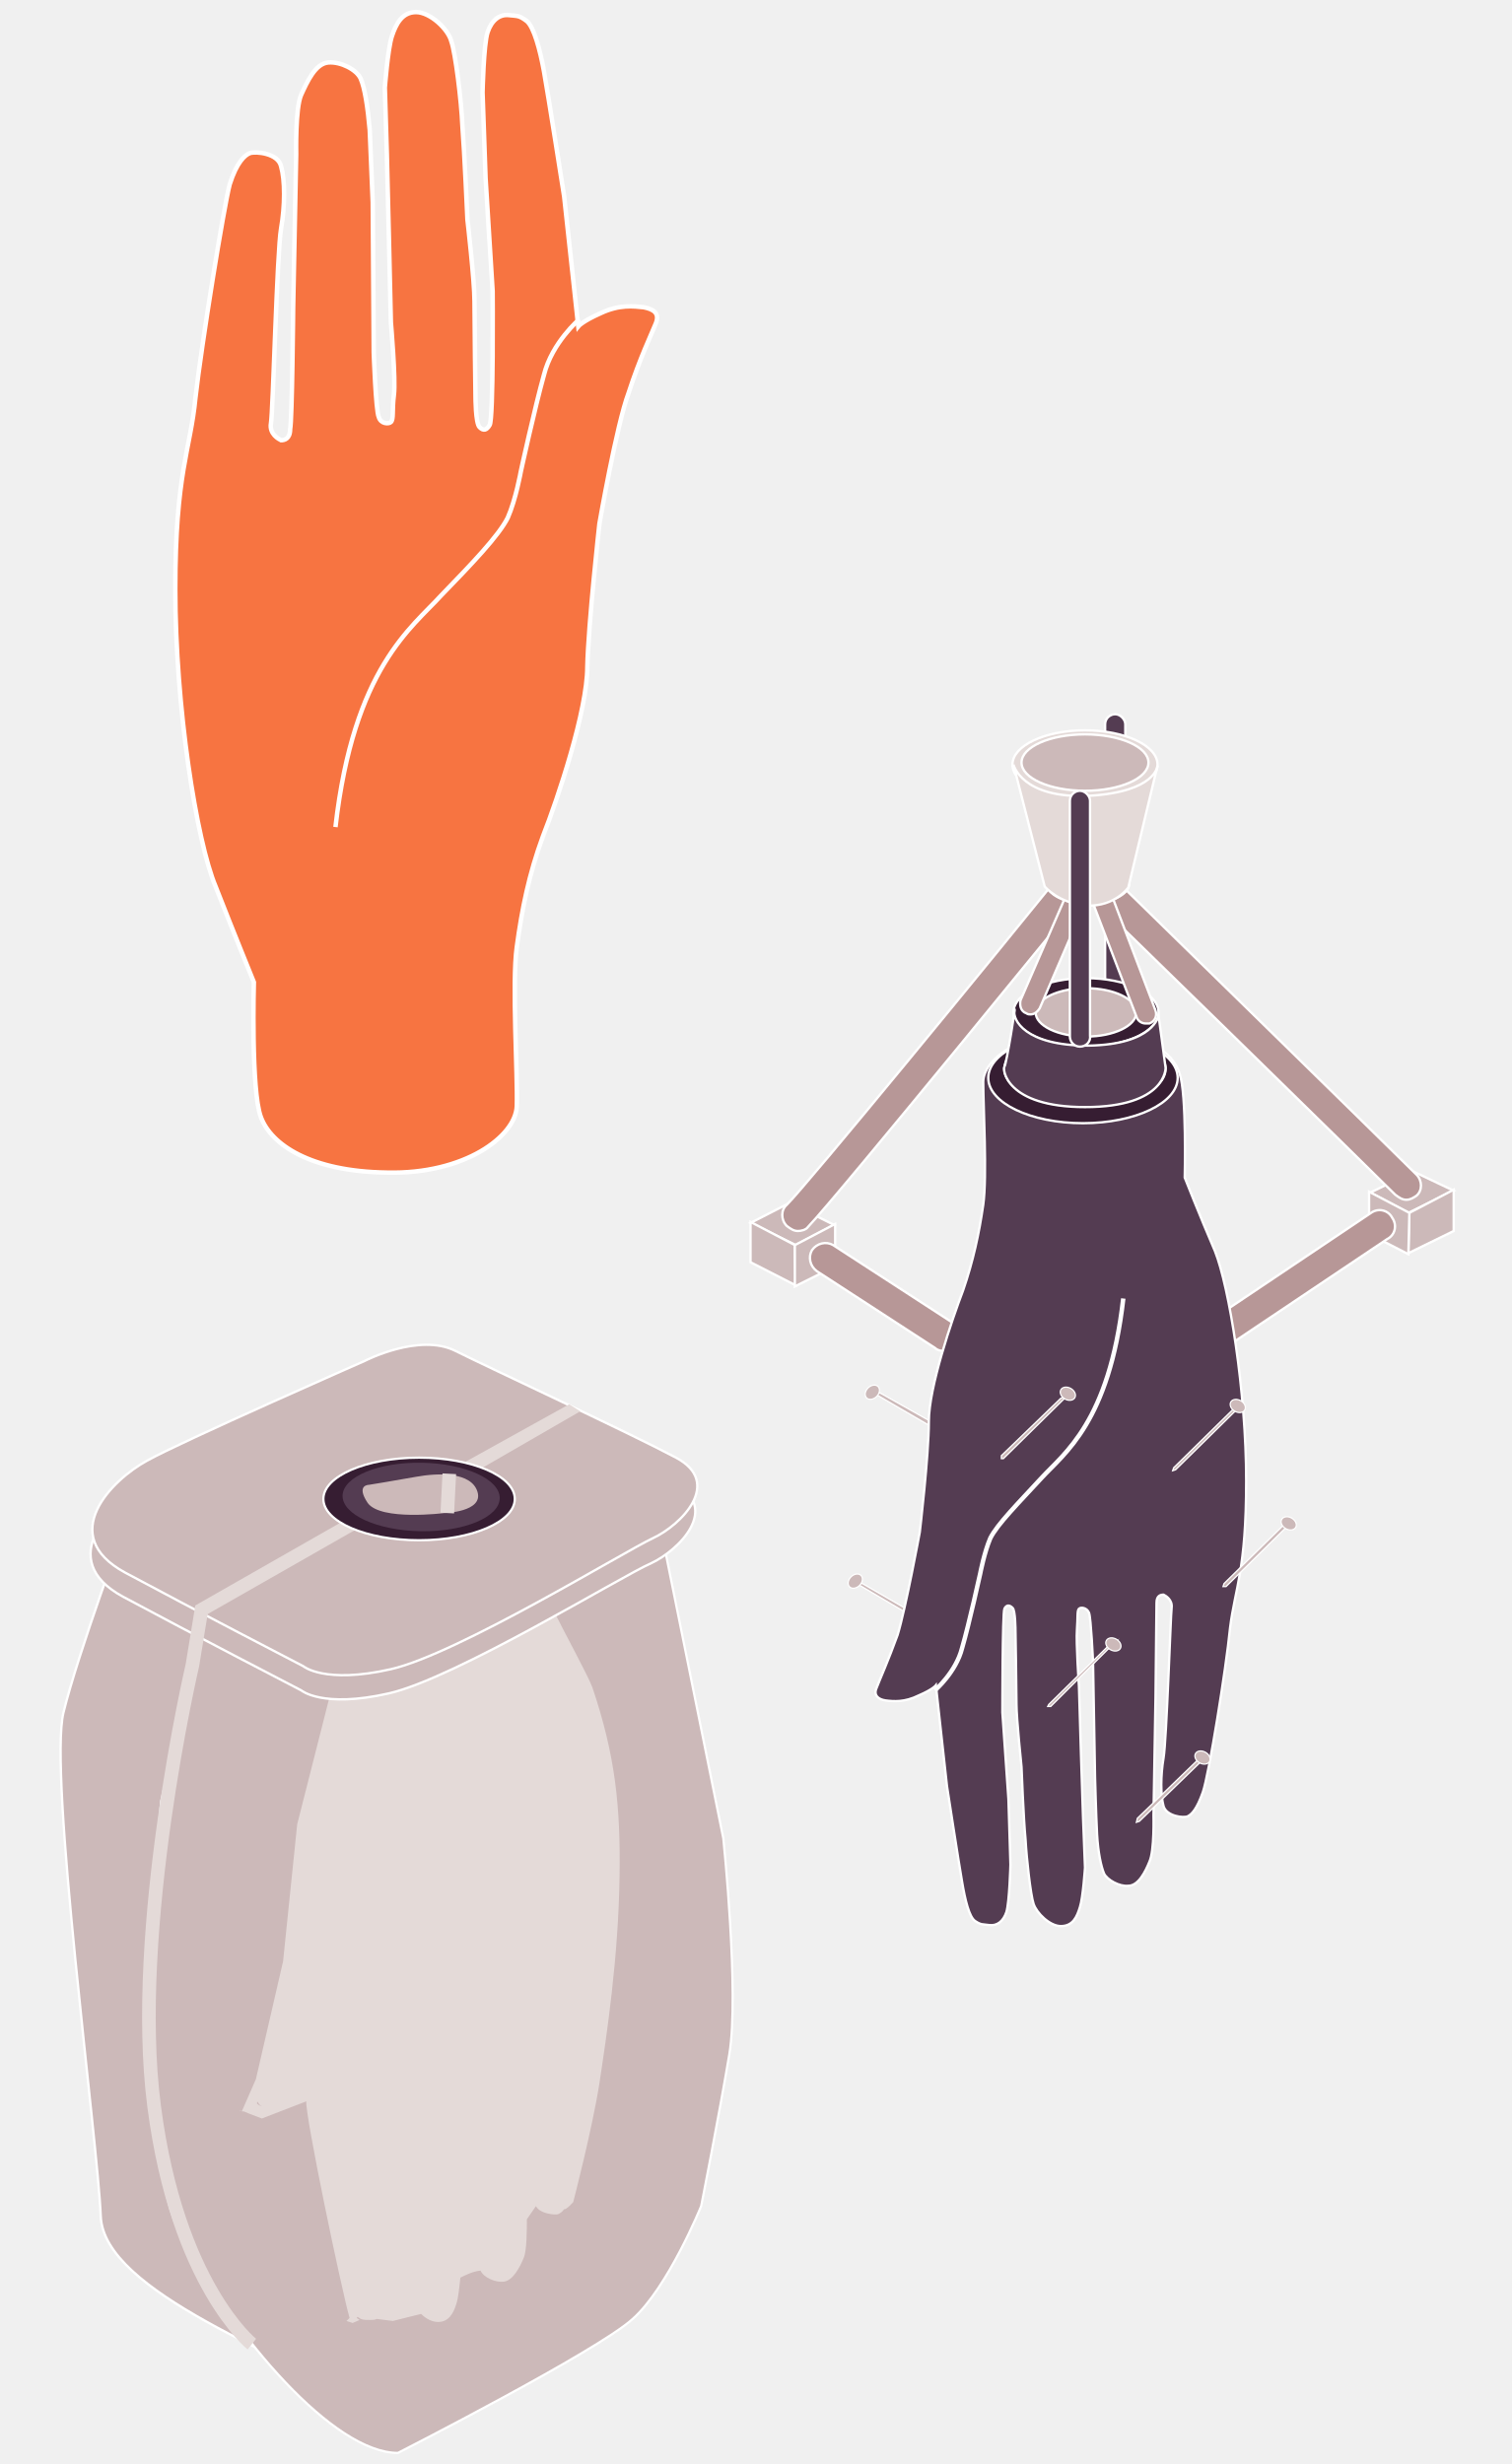
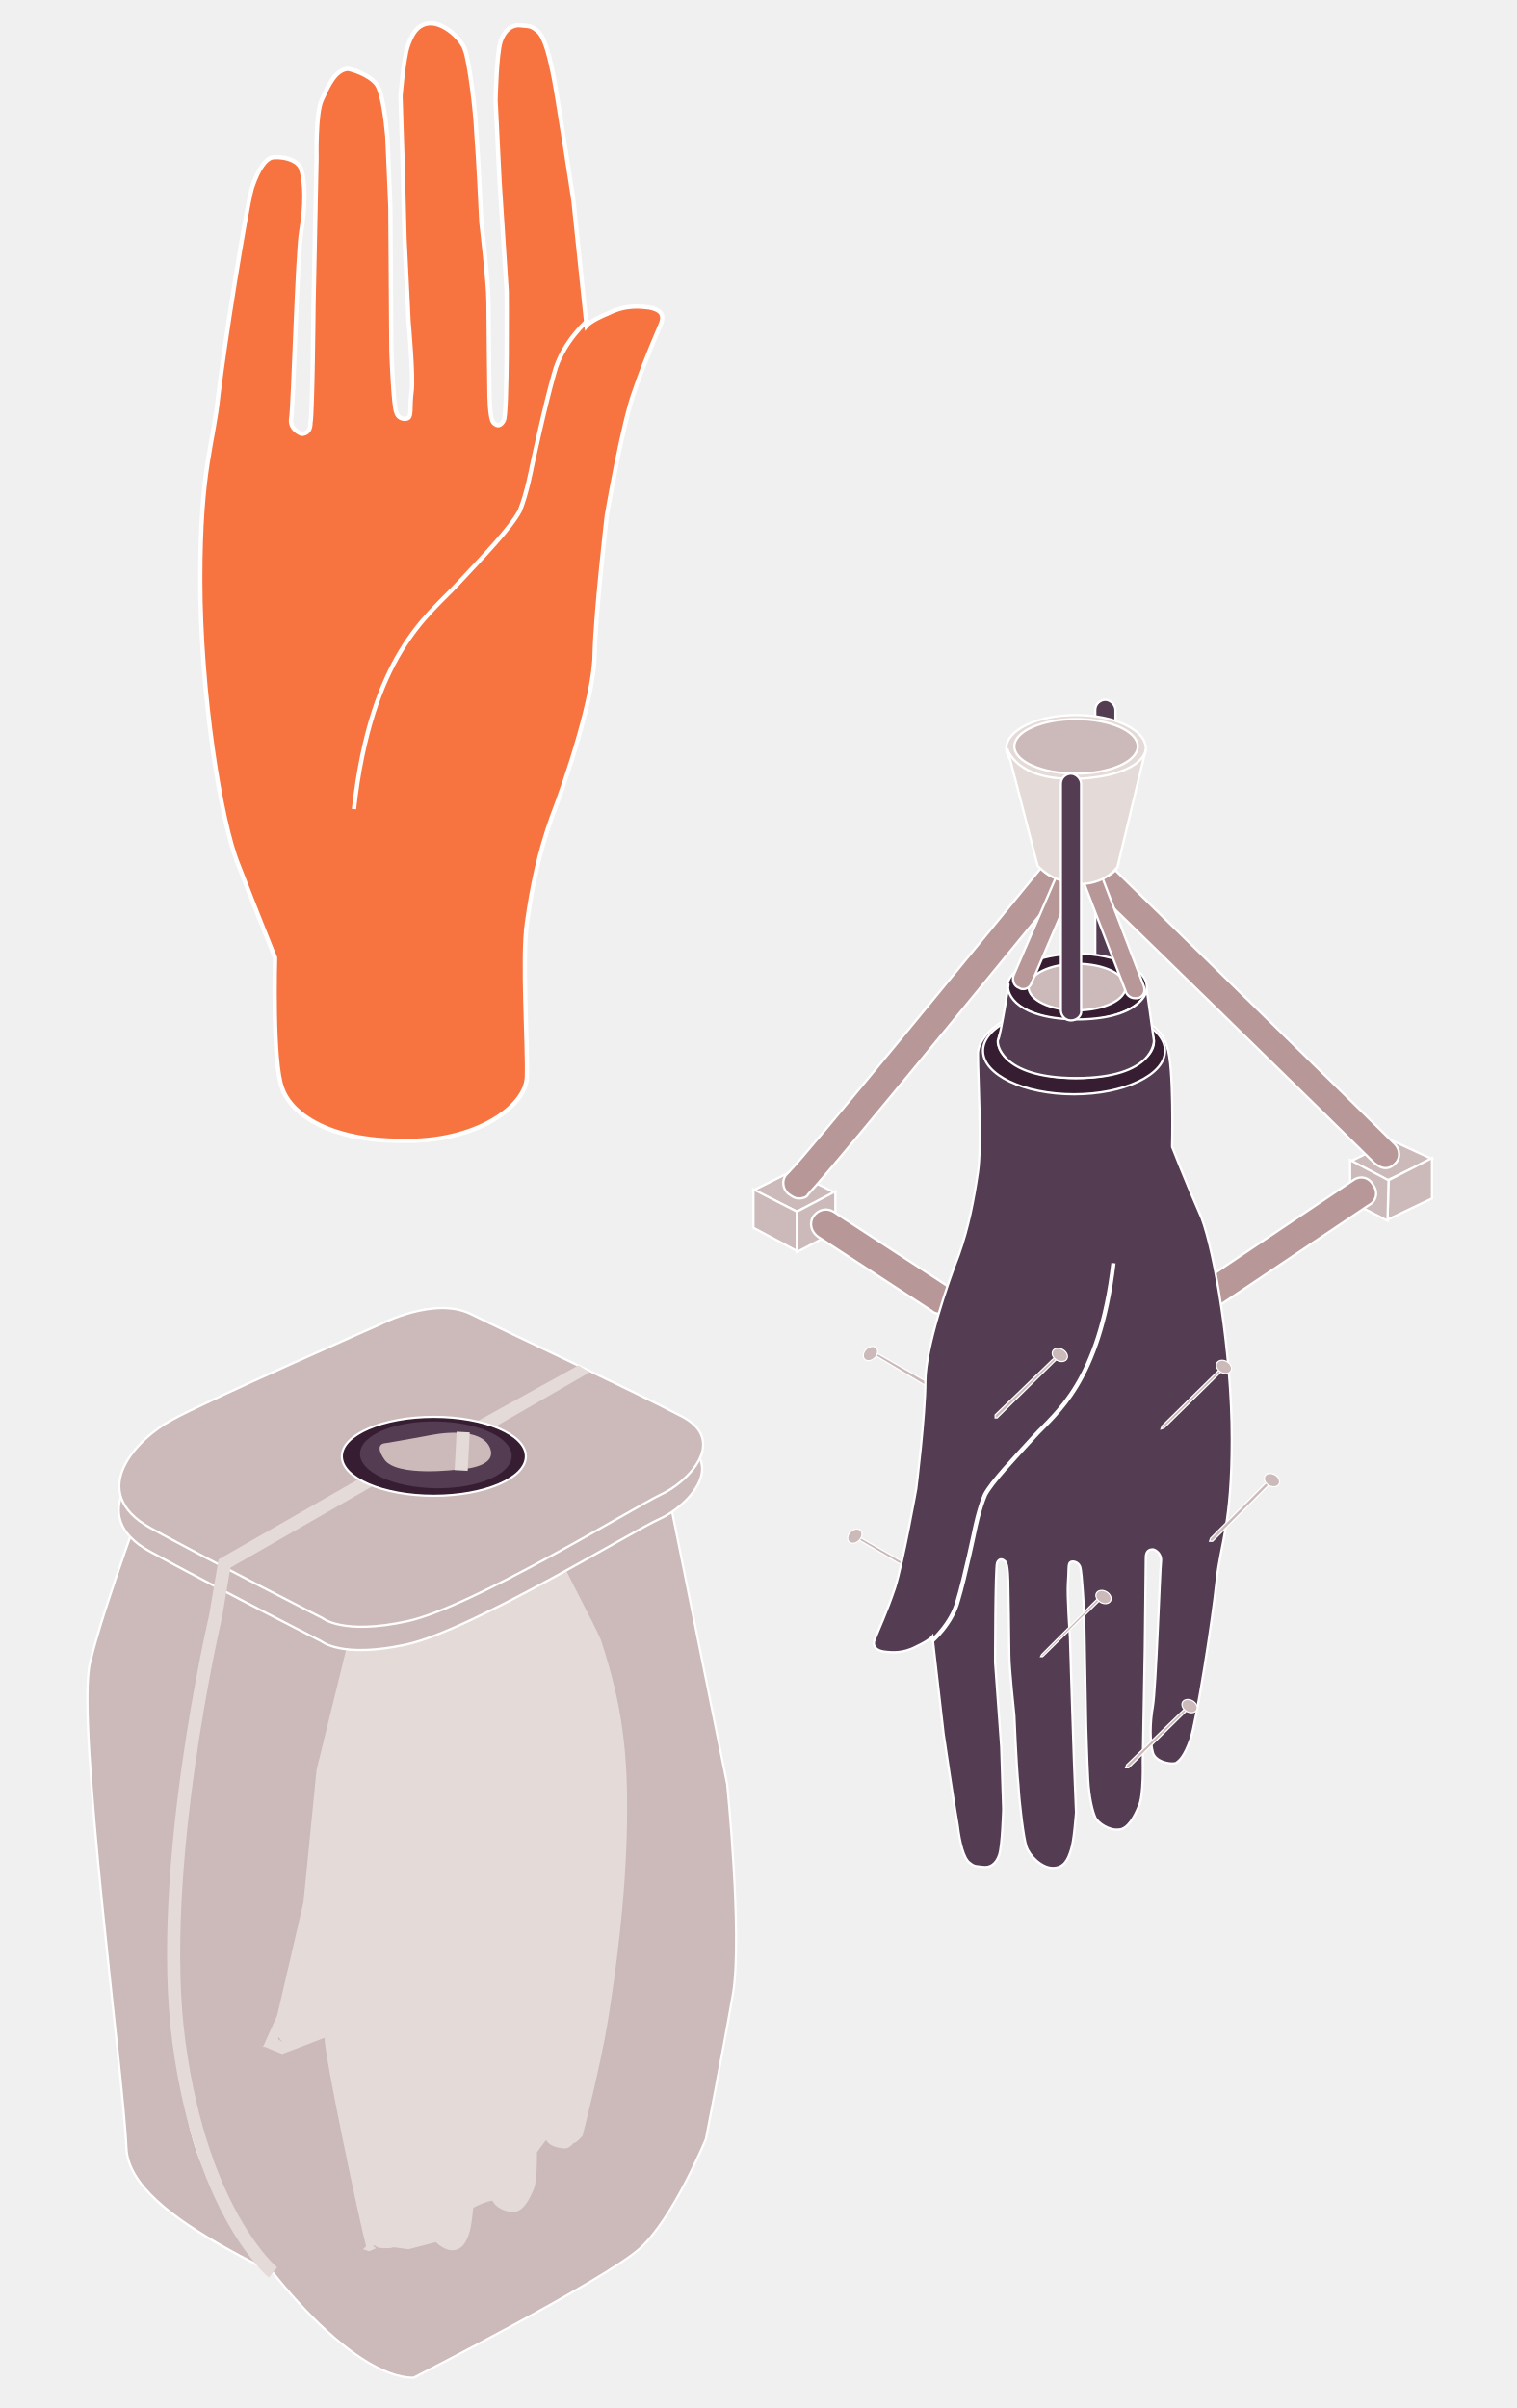
- <svg xmlns="http://www.w3.org/2000/svg" xmlns:xlink="http://www.w3.org/1999/xlink" version="1.1" id="Layer_1" x="0px" y="0px" viewBox="0 0 150 244.6" style="enable-background:new 0 0 150 244.6;" xml:space="preserve">
+ <svg xmlns="http://www.w3.org/2000/svg" xmlns:xlink="http://www.w3.org/1999/xlink" version="1.1" id="Layer_1" x="0px" y="0px" viewBox="0 0 150 238.1" style="enable-background:new 0 0 150 238.1;" xml:space="preserve">
  <style type="text/css">
- 	.st0{fill:#F77441;stroke:#FFFFFF;stroke-width:0.443;stroke-miterlimit:10;}
- 	.st1{fill:none;stroke:#FFFFFF;stroke-width:0.443;stroke-miterlimit:10;}
- 	.st2{fill:#543C52;stroke:#FFFFFF;stroke-width:0.233;stroke-miterlimit:10;}
- 	.st3{fill:#CCB9B9;stroke:#FFFFFF;stroke-width:0.128;stroke-miterlimit:10;}
- 	.st4{fill:#CCB9B9;stroke:#FFFFFF;stroke-width:0.12;stroke-miterlimit:9.998;}
- 	.st5{fill:#CCB9B9;stroke:#FFFFFF;stroke-width:0.233;stroke-miterlimit:10;}
- 	.st6{fill:#B79797;stroke:#FFFFFF;stroke-width:0.233;stroke-miterlimit:10;}
- 	.st7{fill:none;stroke:#FFFFFF;stroke-width:0.442;stroke-miterlimit:10;}
- 	.st8{fill:#CCB9B9;stroke:#FFFFFF;stroke-width:0.12;stroke-miterlimit:9.999;}
- 	.st9{fill:#361D32;stroke:#FFFFFF;stroke-width:0.233;stroke-miterlimit:10;}
- 	.st10{fill:none;stroke:#FFFFFF;stroke-width:0.233;stroke-miterlimit:10;}
- 	.st11{fill:none;stroke:#B79797;stroke-width:0.233;stroke-linecap:round;stroke-miterlimit:10;}
- 	.st12{fill:#E4DAD8;stroke:#FFFFFF;stroke-width:0.233;stroke-miterlimit:10;}
- 	.st13{fill:#CCB9B9;stroke:#FFFFFF;stroke-width:0.221;stroke-miterlimit:10;}
+ 	.st0{fill:#F77441;stroke:#FFFFFF;stroke-width:0.425;stroke-miterlimit:10;}
+ 	.st1{fill:none;stroke:#FFFFFF;stroke-width:0.425;stroke-miterlimit:10;}
+ 	.st2{fill:#543C52;stroke:#FFFFFF;stroke-width:0.224;stroke-miterlimit:10;}
+ 	.st3{fill:#CCB9B9;stroke:#FFFFFF;stroke-width:0.123;stroke-miterlimit:10;}
+ 	.st4{fill:#CCB9B9;stroke:#FFFFFF;stroke-width:0.115;stroke-miterlimit:9.998;}
+ 	.st5{fill:#CCB9B9;stroke:#FFFFFF;stroke-width:0.224;stroke-miterlimit:10;}
+ 	.st6{fill:#B79797;stroke:#FFFFFF;stroke-width:0.224;stroke-miterlimit:10;}
+ 	.st7{fill:none;stroke:#FFFFFF;stroke-width:0.424;stroke-miterlimit:10;}
+ 	.st8{fill:#CCB9B9;stroke:#FFFFFF;stroke-width:0.115;stroke-miterlimit:9.999;}
+ 	.st9{fill:#361D32;stroke:#FFFFFF;stroke-width:0.224;stroke-miterlimit:10;}
+ 	.st10{fill:none;stroke:#FFFFFF;stroke-width:0.224;stroke-miterlimit:10;}
+ 	.st11{fill:none;stroke:#B79797;stroke-width:0.224;stroke-linecap:round;stroke-miterlimit:10;}
+ 	.st12{fill:#E4DAD8;stroke:#FFFFFF;stroke-width:0.224;stroke-miterlimit:10;}
+ 	.st13{fill:#CCB9B9;stroke:#FFFFFF;stroke-width:0.212;stroke-miterlimit:10;}
	.st14{fill:#E4DAD8;}
- 	.st15{fill:#543C52;stroke:#543C52;stroke-width:0.385;stroke-miterlimit:10;}
- 	.st16{fill:none;stroke:#E4DAD8;stroke-width:1.352;stroke-miterlimit:10;}
- 	.st17{fill:#361D32;stroke:#FFFFFF;stroke-width:0.221;stroke-miterlimit:10;}
+ 	.st15{fill:#543C52;stroke:#543C52;stroke-width:0.37;stroke-miterlimit:10;}
+ 	.st16{fill:none;stroke:#E4DAD8;stroke-width:1.299;stroke-miterlimit:10;}
+ 	.st17{fill:#361D32;stroke:#FFFFFF;stroke-width:0.212;stroke-miterlimit:10;}
	.st18{fill:#543C52;}
	.st19{clip-path:url(#SVGID_2_);}
	.st20{fill:#CCB9B9;}
</style>
  <g>
-     <path class="st0" d="M25.9,110.9c-1-2.6-0.7-13.4-0.7-13.4s-2-4.9-3.8-9.5c-1.9-4.5-4-17.9-4-29.5s1.5-13.8,2-19   c0.6-5.3,2.8-18.9,3.4-21.2c0.7-2.2,1.5-2.9,2-3.1c0.6-0.2,2.8,0,3.1,1.3c0.4,1.4,0.4,3.9,0,6.2s-0.8,18.2-1,19.3   c-0.2,1.1,0.8,1.6,1,1.7c0.3,0,0.9-0.1,0.9-1.1c0.2-0.9,0.3-12.1,0.3-12.1l0.3-15.2c0,0-0.1-4.6,0.5-5.9s1.4-3.1,2.7-3.2   c1.2-0.1,2.8,0.7,3.2,1.6s0.7,2.8,0.9,5.1c0.1,2.4,0.3,7.2,0.3,7.2L37.1,35c0,0,0.2,5.8,0.5,6.4c0.2,0.7,1,0.7,1.2,0.5   c0.3-0.3,0.1-1.1,0.3-2.7c0.2-1.5-0.3-7.2-0.3-7.2l-0.2-8.6l-0.2-8.1l-0.2-6.6c0,0,0.3-3.9,0.7-5.1s1-2.4,2.4-2.4s3.2,1.7,3.5,2.9   c0.4,1.1,1,5.9,1.1,8.4c0.2,2.5,0.5,9.3,0.5,9.3s0.7,6.1,0.7,8.1s0.1,9.5,0.1,9.5s0,2.6,0.4,3s0.7,0.3,1-0.2   c0.4-0.5,0.3-13.3,0.3-13.3l-0.7-11.2l-0.3-8.5c0,0,0.1-4.8,0.5-6s1.2-1.8,2.1-1.7c0.9,0.1,1,0,1.8,0.6c0.7,0.6,1.3,2.8,1.7,5   s2,12.4,2,12.4l1.4,12.9c0,0,0.4-0.5,2.2-1.3c1.9-0.9,3.3-0.7,4.3-0.6c1,0.2,1.6,0.6,1.2,1.6s-1.6,3.5-2.7,6.9   c-1.2,3.2-2.9,13-2.9,13s-1.1,9.9-1.2,14.2c0,4.3-2.9,13-4.4,16.8c-1.4,3.8-2.1,7.3-2.6,11c-0.5,3.6,0.1,12.7,0,15.8   c-0.1,3-5.2,6.8-12.9,6.6C30.8,116.3,26.9,113.6,25.9,110.9z" />
-     <path class="st1" d="M57.5,31.7c0,0-2.7,2.3-3.5,5.5c-0.9,3.2-2.3,9.6-2.3,9.6s-0.5,2.8-1.3,4.6c-0.9,1.8-3.6,4.6-6.6,7.7   c-2.9,3.2-8.7,7.2-10.5,23" />
+     <path class="st0" d="M27.9,107.6c-1-2.5-0.7-12.9-0.7-12.9s-1.9-4.7-3.6-9.1c-1.8-4.3-3.8-17.2-3.8-28.3S21.1,44,21.6,39   c0.6-5.1,2.7-18.2,3.3-20.4c0.7-2.1,1.4-2.8,1.9-3c0.6-0.2,2.7,0,3,1.2c0.4,1.3,0.4,3.7,0,6c-0.4,2.2-0.8,17.5-1,18.5   c-0.2,1.1,0.8,1.5,1,1.6c0.3,0,0.9-0.1,0.9-1.1c0.2-0.9,0.3-11.6,0.3-11.6l0.3-14.6c0,0-0.1-4.4,0.5-5.7s1.3-3,2.6-3.1   C35.4,7,37,7.7,37.4,8.6c0.4,0.9,0.7,2.7,0.9,4.9c0.1,2.3,0.3,6.9,0.3,6.9l0.1,14.3c0,0,0.2,5.6,0.5,6.1c0.2,0.7,1,0.7,1.2,0.5   c0.3-0.3,0.1-1.1,0.3-2.6c0.2-1.4-0.3-6.9-0.3-6.9L40,23.6l-0.2-7.8l-0.2-6.3c0,0,0.3-3.7,0.7-4.9c0.4-1.2,1-2.3,2.3-2.3   C44,2.3,45.7,3.9,46,5c0.4,1.1,1,5.7,1.1,8.1c0.2,2.4,0.5,8.9,0.5,8.9s0.7,5.9,0.7,7.8s0.1,9.1,0.1,9.1s0,2.5,0.4,2.9   s0.7,0.3,1-0.2c0.4-0.5,0.3-12.8,0.3-12.8l-0.7-10.8L49,9.9c0,0,0.1-4.6,0.5-5.8c0.4-1.2,1.2-1.7,2-1.6c0.9,0.1,1,0,1.7,0.6   c0.7,0.6,1.2,2.7,1.6,4.8c0.4,2.1,1.9,11.9,1.9,11.9l1.3,12.4c0,0,0.4-0.5,2.1-1.2c1.8-0.9,3.2-0.7,4.1-0.6c1,0.2,1.5,0.6,1.2,1.5   c-0.4,1-1.5,3.4-2.6,6.6c-1.2,3.1-2.8,12.5-2.8,12.5s-1.1,9.5-1.2,13.6c0,4.1-2.8,12.5-4.2,16.1c-1.3,3.6-2,7-2.5,10.6   c-0.5,3.5,0.1,12.2,0,15.2c-0.1,2.9-5,6.5-12.4,6.3C32.6,112.8,28.8,110.2,27.9,107.6z" />
+     <path class="st1" d="M58.2,31.6c0,0-2.6,2.2-3.4,5.3c-0.9,3.1-2.2,9.2-2.2,9.2s-0.5,2.7-1.2,4.4c-0.9,1.7-3.5,4.4-6.3,7.4   C42.3,60.9,36.7,64.8,35,80" />
  </g>
  <g>
    <g>
-       <path class="st2" d="M110.7,98.1c-0.6,0-1-0.5-1-1V71.9c0-0.6,0.5-1,1-1s1,0.5,1,1v25.2C111.7,97.6,111.3,98.1,110.7,98.1z" />
+       <path class="st2" d="M109.3,95.3c-0.6,0-1-0.5-1-1V70.2c0-0.6,0.5-1,1-1s1,0.5,1,1v24.2C110.3,94.8,109.9,95.3,109.3,95.3z" />
    </g>
    <g>
-       <polygon class="st3" points="94.3,142.7 86.4,138.1 87.4,138.3 94.5,142.3 94.6,142.6   " />
-       <ellipse transform="matrix(0.711 -0.7031 0.7031 0.711 -72.1492 100.8334)" class="st4" cx="86.6" cy="138.2" rx="0.8" ry="0.6" />
+       <polygon class="st3" points="93.5,138.2 86,133.7 86.9,133.9 93.7,137.8 93.8,138.1   " />
+       <ellipse transform="matrix(0.711 -0.7031 0.7031 0.711 -69.2203 99.2425)" class="st4" cx="86.1" cy="133.8" rx="0.8" ry="0.6" />
    </g>
    <g>
-       <polygon class="st3" points="92.5,161.6 84.7,157 85.6,157.2 92.7,161.3 92.8,161.6   " />
-       <ellipse transform="matrix(0.711 -0.7031 0.7031 0.711 -85.8517 105.0242)" class="st4" cx="84.9" cy="157" rx="0.8" ry="0.6" />
+       <polygon class="st3" points="91.8,156.3 84.3,151.9 85.2,152.1 92,156 92.1,156.3   " />
+       <ellipse transform="matrix(0.711 -0.7031 0.7031 0.711 -82.3539 103.3034)" class="st4" cx="84.5" cy="151.9" rx="0.8" ry="0.6" />
    </g>
    <g>
-       <polygon class="st5" points="74.5,121.4 79,123.6 82.8,121.6 78.4,119.4   " />
-       <polygon class="st5" points="74.5,121.3 74.5,125.3 79,127.6 78.9,123.6   " />
-       <polygon class="st5" points="78.9,123.6 78.9,127.7 82.9,125.7 82.9,121.5   " />
+       <polygon class="st5" points="74.5,117.7 78.8,119.8 82.5,117.9 78.3,115.8   " />
+       <polygon class="st5" points="74.5,117.6 74.5,121.4 78.8,123.7 78.8,119.8   " />
+       <polygon class="st5" points="78.8,119.8 78.8,123.8 82.6,121.8 82.6,117.8   " />
      <g>
-         <path class="st6" d="M93.6,134.1c-0.3,0-0.6-0.1-0.8-0.3l-11.7-7.6c-0.7-0.5-0.9-1.4-0.5-2.1c0.5-0.7,1.4-0.9,2.1-0.5l11.7,7.6     c0.7,0.5,0.9,1.4,0.5,2.1C94.7,133.8,94.1,134.1,93.6,134.1z" />
+         <path class="st6" d="M92.9,129.9c-0.3,0-0.6-0.1-0.8-0.3l-11.2-7.3c-0.7-0.5-0.9-1.3-0.5-2c0.5-0.7,1.3-0.9,2-0.5l11.2,7.3     c0.7,0.5,0.9,1.3,0.5,2C93.9,129.6,93.3,129.9,92.9,129.9z" />
      </g>
      <g>
-         <path class="st6" d="M79.2,122.2c-0.4,0-0.7-0.2-1.1-0.5c-0.6-0.6-0.6-1.6,0-2.1c2.1-2.1,19.8-23.7,28.7-34.7     c0.6-0.7,1.5-0.7,2.1-0.2c0.7,0.6,0.7,1.5,0.2,2.1c-1,1.3-26.1,32.1-28.9,35C80,122.1,79.5,122.2,79.2,122.2z" />
+         <path class="st6" d="M79,118.5c-0.4,0-0.7-0.2-1.1-0.5c-0.6-0.6-0.6-1.5,0-2c2-2,19-22.8,27.6-33.3c0.6-0.7,1.4-0.7,2-0.2     c0.7,0.6,0.7,1.4,0.2,2c-1,1.2-25.1,30.8-27.8,33.6C79.8,118.4,79.3,118.5,79,118.5z" />
      </g>
    </g>
    <g>
-       <polygon class="st5" points="144.3,118.2 139.8,120.4 136,118.4 140.3,116.3   " />
-       <polygon class="st5" points="144.3,118.1 144.3,122.2 139.8,124.4 139.9,120.4   " />
-       <polygon class="st5" points="139.9,120.4 139.8,124.5 135.9,122.5 135.9,118.3   " />
+       <polygon class="st5" points="141.6,114.6 137.2,116.7 133.6,114.8 137.7,112.8   " />
+       <polygon class="st5" points="141.6,114.5 141.6,118.5 137.2,120.6 137.3,116.7   " />
+       <polygon class="st5" points="137.3,116.7 137.2,120.7 133.5,118.8 133.5,114.7   " />
      <g>
-         <path class="st6" d="M121.4,133.6c-0.5,0-1-0.3-1.3-0.7c-0.5-0.7-0.3-1.7,0.5-2.1l15.5-10.4c0.7-0.5,1.7-0.3,2.1,0.5     c0.5,0.7,0.3,1.7-0.5,2.1l-15.5,10.4C122,133.5,121.7,133.6,121.4,133.6z" />
+         <path class="st6" d="M119.6,129.4c-0.5,0-1-0.3-1.2-0.7c-0.5-0.7-0.3-1.6,0.5-2l14.9-10c0.7-0.5,1.6-0.3,2,0.5     c0.5,0.7,0.3,1.6-0.5,2l-14.9,10C120.1,129.3,119.9,129.4,119.6,129.4z" />
      </g>
      <g>
-         <path class="st6" d="M139.6,119.1c-0.4,0-0.7-0.2-1.1-0.5c-2.8-2.8-29.9-29.3-30.2-29.5c-0.7-0.6-0.7-1.6,0-2.1     c0.6-0.7,1.6-0.7,2.1,0c0.3,0.3,27.4,26.8,30.2,29.6c0.6,0.6,0.6,1.6,0,2.1C140.3,118.9,140,119.1,139.6,119.1z" />
+         <path class="st6" d="M137,115.5c-0.4,0-0.7-0.2-1.1-0.5c-2.7-2.7-28.7-28.1-29-28.3c-0.7-0.6-0.7-1.5,0-2c0.6-0.7,1.5-0.7,2,0     c0.3,0.3,26.3,25.7,29,28.4c0.6,0.6,0.6,1.5,0,2C137.7,115.3,137.4,115.5,137,115.5z" />
      </g>
    </g>
    <g>
-       <path class="st2" d="M117.1,106.6c0.7,2,0.5,10.3,0.5,10.3s1.5,3.8,3,7.3c1.4,3.5,3.1,13.9,3.1,22.8s-1.1,10.6-1.6,14.6    c-0.4,4.1-2.1,14.6-2.7,16.3s-1.1,2.2-1.5,2.4s-2.1,0-2.4-1c-0.3-1.1-0.3-3,0-4.8s0.7-14.1,0.8-14.9c0.1-0.8-0.6-1.2-0.8-1.3    c-0.3,0-0.7,0.1-0.7,0.8s-0.1,9.4-0.1,9.4l-0.2,11.7c0,0,0.1,3.5-0.4,4.6c-0.4,1-1.1,2.4-2.1,2.4c-0.9,0.1-2.1-0.6-2.4-1.2    c-0.3-0.7-0.6-2.1-0.7-3.9c-0.1-1.9-0.2-5.6-0.2-5.6l-0.2-11.5c0,0-0.2-4.4-0.4-4.9c-0.2-0.5-0.8-0.6-1-0.4    c-0.2,0.2-0.1,0.8-0.2,2.1c-0.1,1.2,0.2,5.6,0.2,5.6l0.2,6.7l0.2,6.2l0.2,5.1c0,0-0.2,3-0.5,3.9c-0.3,1-0.7,1.9-1.9,1.9    c-1.1,0-2.4-1.3-2.7-2.2c-0.3-0.9-0.7-4.5-0.8-6.4c-0.2-2-0.4-7.2-0.4-7.2s-0.5-4.8-0.5-6.2c0-1.5-0.1-7.3-0.1-7.3s0-2.1-0.3-2.3    c-0.3-0.3-0.6-0.3-0.8,0.1S99.5,170,99.5,170l0.6,8.6l0.2,6.5c0,0-0.1,3.7-0.4,4.7c-0.3,0.9-0.9,1.4-1.7,1.3    c-0.7-0.1-0.8,0-1.4-0.4s-1-2.1-1.3-3.9c-0.3-1.7-1.5-9.5-1.5-9.5l-1.1-10c0,0-0.3,0.4-1.7,1c-1.4,0.7-2.5,0.6-3.3,0.5    c-0.7-0.1-1.2-0.5-0.9-1.2c0.3-0.8,1.2-2.8,2.1-5.3c0.8-2.6,2.2-10.2,2.2-10.2s0.9-7.6,0.9-11s2.3-10.1,3.4-13    c1-2.9,1.6-5.7,2-8.5s0-9.8,0-12.2c0-2.3,4-5.2,10-5.1C113.7,102.3,116.5,104.5,117.1,106.6z" />
-       <path class="st7" d="M92.8,167.8c0,0,2.1-1.8,2.7-4.2c0.7-2.4,1.8-7.4,1.8-7.4s0.4-2.1,1-3.5c0.7-1.4,2.8-3.5,5.1-6    c2.2-2.4,6.7-5.5,8.1-17.8" />
+       <path class="st2" d="M115.4,103.5c0.7,1.9,0.5,9.9,0.5,9.9s1.4,3.6,2.9,7c1.3,3.4,3,13.3,3,21.9c0,8.5-1.1,10.2-1.5,14    c-0.4,3.9-2,14-2.6,15.7s-1.1,2.1-1.4,2.3s-2,0-2.3-1c-0.3-1.1-0.3-2.9,0-4.6c0.3-1.7,0.7-13.5,0.8-14.3c0.1-0.8-0.6-1.2-0.8-1.2    c-0.3,0-0.7,0.1-0.7,0.8c0,0.7-0.1,9-0.1,9l-0.2,11.2c0,0,0.1,3.4-0.4,4.4c-0.4,1-1.1,2.3-2,2.3c-0.9,0.1-2-0.6-2.3-1.2    c-0.3-0.7-0.6-2-0.7-3.7c-0.1-1.8-0.2-5.4-0.2-5.4l-0.2-11c0,0-0.2-4.2-0.4-4.7c-0.2-0.5-0.8-0.6-1-0.4c-0.2,0.2-0.1,0.8-0.2,2    c-0.1,1.2,0.2,5.4,0.2,5.4l0.2,6.4l0.2,6l0.2,4.9c0,0-0.2,2.9-0.5,3.7c-0.3,1-0.7,1.8-1.8,1.8c-1.1,0-2.3-1.2-2.6-2.1    c-0.3-0.9-0.7-4.3-0.8-6.1c-0.2-1.9-0.4-6.9-0.4-6.9s-0.5-4.6-0.5-6c0-1.4-0.1-7-0.1-7s0-2-0.3-2.2c-0.3-0.3-0.6-0.3-0.8,0.1    s-0.2,9.9-0.2,9.9l0.6,8.3l0.2,6.2c0,0-0.1,3.6-0.4,4.5c-0.3,0.9-0.9,1.3-1.6,1.2c-0.7-0.1-0.8,0-1.3-0.4c-0.6-0.4-1-2-1.2-3.7    c-0.3-1.6-1.4-9.1-1.4-9.1l-1.1-9.6c0,0-0.3,0.4-1.6,1c-1.3,0.7-2.4,0.6-3.2,0.5c-0.7-0.1-1.2-0.5-0.9-1.2c0.3-0.8,1.2-2.7,2-5.1    c0.8-2.5,2.1-9.8,2.1-9.8s0.9-7.3,0.9-10.6s2.2-9.7,3.3-12.5c1-2.8,1.5-5.5,1.9-8.2s0-9.4,0-11.7c0-2.2,3.8-5,9.6-4.9    C112.2,99.4,114.9,101.5,115.4,103.5z" />
+       <path class="st7" d="M92.1,162.3c0,0,2-1.7,2.6-4c0.7-2.3,1.7-7.1,1.7-7.1s0.4-2,1-3.4c0.7-1.3,2.7-3.4,4.9-5.8    c2.1-2.3,6.4-5.3,7.8-17.1" />
    </g>
    <g>
-       <polygon class="st3" points="99.6,144.8 106.1,138.4 105.3,138.8 99.4,144.5 99.4,144.8   " />
-       <ellipse transform="matrix(0.5 -0.866 0.866 0.5 -66.8553 160.9495)" class="st8" cx="106" cy="138.4" rx="0.6" ry="0.8" />
+       <polygon class="st3" points="98.6,140.2 104.9,134 104.1,134.4 98.4,139.9 98.4,140.2   " />
+       <ellipse transform="matrix(0.5 -0.866 0.866 0.5 -63.6455 157.7304)" class="st8" cx="104.8" cy="134" rx="0.6" ry="0.8" />
    </g>
    <g>
-       <polygon class="st3" points="104.3,169.4 110.7,163 109.9,163.5 104.1,169.2 104,169.4   " />
-       <ellipse transform="matrix(0.5 -0.866 0.866 0.5 -86.0627 177.3364)" class="st8" cx="110.5" cy="163.2" rx="0.6" ry="0.8" />
+       <polygon class="st3" points="103.1,163.8 109.3,157.7 108.5,158.1 103,163.6 102.9,163.8   " />
+       <ellipse transform="matrix(0.5 -0.866 0.866 0.5 -82.1769 173.4412)" class="st8" cx="109.1" cy="157.9" rx="0.6" ry="0.8" />
    </g>
    <g>
-       <polygon class="st3" points="121.7,157.5 128.2,151.1 127.3,151.5 121.5,157.2 121.4,157.5   " />
-       <ellipse transform="matrix(0.5 -0.866 0.866 0.5 -66.9666 186.3842)" class="st8" cx="127.9" cy="151.2" rx="0.6" ry="0.8" />
+       <polygon class="st3" points="119.9,152.4 126.1,146.2 125.2,146.6 119.7,152.1 119.6,152.4   " />
+       <ellipse transform="matrix(0.5 -0.866 0.866 0.5 -63.8218 182.1444)" class="st8" cx="125.8" cy="146.3" rx="0.6" ry="0.8" />
    </g>
    <g>
-       <polygon class="st3" points="116.7,145.9 123.1,139.6 122.3,140 116.5,145.7 116.4,146   " />
-       <ellipse transform="matrix(0.5 -0.866 0.866 0.5 -59.4777 176.2014)" class="st8" cx="122.9" cy="139.6" rx="0.6" ry="0.8" />
+       <polygon class="st3" points="115.1,141.2 121.2,135.2 120.4,135.6 114.9,141 114.8,141.3   " />
+       <ellipse transform="matrix(0.5 -0.866 0.866 0.5 -56.5581 172.3431)" class="st8" cx="121" cy="135.2" rx="0.6" ry="0.8" />
    </g>
    <g>
-       <polygon class="st3" points="113.1,180.8 119.6,174.5 118.8,174.8 112.9,180.5 112.8,180.9   " />
-       <ellipse transform="matrix(0.5 -0.866 0.866 0.5 -91.4533 190.621)" class="st8" cx="119.4" cy="174.5" rx="0.6" ry="0.8" />
+       <polygon class="st3" points="111.6,174.8 117.8,168.7 117.1,169 111.4,174.5 111.3,174.8   " />
+       <ellipse transform="matrix(0.5 -0.866 0.866 0.5 -87.2675 186.1891)" class="st8" cx="117.6" cy="168.7" rx="0.6" ry="0.8" />
    </g>
-     <ellipse class="st9" cx="107.5" cy="107" rx="9.4" ry="4.5" />
-     <ellipse class="st5" cx="107.7" cy="106.1" rx="8" ry="3.7" />
-     <ellipse class="st9" cx="107.8" cy="100.5" rx="7.2" ry="3.4" />
-     <ellipse class="st5" cx="107.8" cy="100.5" rx="5" ry="2.4" />
-     <ellipse class="st5" cx="108" cy="87.7" rx="4.1" ry="2" />
-     <path class="st2" d="M100.7,100.3c0.2-0.9-0.8,5.4-1,5.6s0.1,4,8,4c8.1,0,8-3.9,8-3.9l-0.7-5.2c0,0-0.4,2.9-7,3   C101.7,103.8,100.5,101.2,100.7,100.3z" />
+     <ellipse class="st9" cx="106.2" cy="103.9" rx="9" ry="4.3" />
+     <ellipse class="st5" cx="106.4" cy="103" rx="7.7" ry="3.6" />
+     <ellipse class="st9" cx="106.5" cy="97.6" rx="6.9" ry="3.3" />
+     <ellipse class="st5" cx="106.5" cy="97.6" rx="4.8" ry="2.3" />
+     <ellipse class="st5" cx="106.7" cy="85.3" rx="3.9" ry="1.9" />
+     <path class="st2" d="M99.7,97.4c0.2-0.9-0.8,5.2-1,5.4s0.1,3.8,7.7,3.8c7.8,0,7.7-3.7,7.7-3.7l-0.7-5c0,0-0.4,2.8-6.7,2.9   C100.6,100.8,99.5,98.3,99.7,97.4z" />
    <g>
-       <line class="st10" x1="102.3" y1="99.7" x2="108.9" y2="84.5" />
-       <path class="st6" d="M102.3,100.7c-0.1,0-0.3,0-0.4-0.1c-0.6-0.2-0.7-0.8-0.6-1.3l6.6-15.2c0.2-0.6,0.8-0.7,1.3-0.6    c0.6,0.2,0.7,0.8,0.6,1.3l-6.6,15.3C103,100.4,102.7,100.7,102.3,100.7z" />
+       <line class="st10" x1="101.2" y1="96.9" x2="107.6" y2="82.3" />
+       <path class="st6" d="M101.2,97.8c-0.1,0-0.3,0-0.4-0.1c-0.6-0.2-0.7-0.8-0.6-1.2l6.3-14.6c0.2-0.6,0.8-0.7,1.2-0.6    c0.6,0.2,0.7,0.8,0.6,1.2l-6.3,14.7C101.9,97.5,101.6,97.8,101.2,97.8z" />
    </g>
    <g>
-       <line class="st10" x1="107.4" y1="84.3" x2="113.7" y2="100.6" />
-       <path class="st6" d="M113.7,101.6c-0.4,0-0.8-0.3-0.9-0.7l-6.2-16.2c-0.2-0.6,0.1-1.1,0.6-1.3c0.6-0.2,1.1,0.1,1.3,0.6l6.2,16.3    c0.2,0.6-0.1,1.1-0.6,1.3C113.9,101.6,113.8,101.6,113.7,101.6z" />
+       <line class="st10" x1="106.1" y1="82.1" x2="112.2" y2="97.7" />
+       <path class="st6" d="M112.2,98.7c-0.4,0-0.8-0.3-0.9-0.7l-6-15.6c-0.2-0.6,0.1-1.1,0.6-1.2c0.6-0.2,1.1,0.1,1.2,0.6l6,15.7    c0.2,0.6-0.1,1.1-0.6,1.2C112.4,98.7,112.3,98.7,112.2,98.7z" />
    </g>
-     <line class="st11" x1="108.1" y1="87.6" x2="107.9" y2="96.7" />
-     <ellipse class="st12" cx="107.7" cy="75.9" rx="7.2" ry="3.4" />
-     <ellipse class="st5" cx="107.7" cy="75.7" rx="6.3" ry="2.8" />
-     <path class="st12" d="M100.6,75.9l3.1,12.1c0,0,1.4,1.7,4.2,1.9c2.8,0.1,4.1-1.8,4.1-1.8l2.9-12.1c0,0-0.1,2.6-6.8,3   C101.4,79.3,100.6,75.9,100.6,75.9z" />
-     <path class="st5" d="M92.6,125" />
+     <line class="st11" x1="106.8" y1="85.2" x2="106.6" y2="94" />
+     <ellipse class="st12" cx="106.4" cy="74" rx="6.9" ry="3.3" />
+     <ellipse class="st5" cx="106.4" cy="73.8" rx="6.1" ry="2.7" />
+     <path class="st12" d="M99.6,74l3,11.6c0,0,1.3,1.6,4,1.8c2.7,0.1,3.9-1.7,3.9-1.7l2.8-11.6c0,0-0.1,2.5-6.5,2.9   C100.4,77.3,99.6,74,99.6,74z" />
+     <path class="st5" d="M91.9,121.2" />
    <g>
-       <path class="st2" d="M107.2,103.9c-0.6,0-1-0.5-1-1V79.5c0-0.6,0.5-1,1-1s1,0.5,1,1v23.3C108.3,103.4,107.8,103.9,107.2,103.9z" />
+       <path class="st2" d="M105.9,100.9c-0.6,0-1-0.5-1-1V77.5c0-0.6,0.5-1,1-1c0.5,0,1,0.5,1,1v22.4C107,100.4,106.5,100.9,105.9,100.9    z" />
    </g>
  </g>
  <g>
-     <path class="st5" d="M53.8,139l4.6,34.7l6.1,24.8l-4.7,11.2l-7.5,14.5c0,0-2.3,21.5-13.3,15.6c-11-6-28.7-12.3-29-19.8   c-0.3-7.5-5.2-43.9-3.7-50s6.2-18.7,6.2-18.7L53.8,139z" />
-     <path class="st13" d="M63.9,143.4l7.9,39.1c0,0,1.6,15.4,0.6,21.4S69.6,219,69.6,219s-3.3,8.1-6.8,11.2   c-3.5,3.2-23.3,13.3-23.3,13.3c-6.4,0-16.2-11.5-21.5-21.5c-5.3-10.1-2-43.2-2-43.2l4.2-18.7L63.9,143.4z" />
-     <path class="st14" d="M24,209.6L24,209.6h0.2c0.7,0.3,1.8,0.7,1.8,0.7l4.4-1.7l0,0c-0.1,1.5,3.5,18.7,4.3,21.5l-0.3,0.3l0.6,0.2   l0.7-0.3l-0.3-0.2l0.1-0.1c0.4,0.3,0.6,0.3,1.2,0.3c0.3,0,0.5,0,0.7-0.1l1.6,0.2l2.8-0.7c0.5,0.5,1.1,0.8,1.7,0.8   c1,0,1.5-0.8,1.8-1.8c0.2-0.6,0.3-1.7,0.4-2.6c0.6-0.3,1.2-0.6,2-0.7c0.3,0.7,1.5,1.2,2.3,1.1c0.9-0.1,1.6-1.4,2-2.4   c0.3-0.7,0.3-2.9,0.3-3.8l0.9-1.3c0.4,0.8,2,0.9,2.2,0.8c0.2-0.1,0.4-0.2,0.6-0.5c0.2,0.1,0.9-0.7,0.9-0.7s1.9-7.3,2.6-11.8   c0.7-4.6,1.9-12.5,2-20.6c0.1-6.8-0.4-11.9-2.7-18.7c-0.5-1.3-2.6-5.1-4.2-8.3c-0.1,0-0.2-0.4-0.3-1.1c0-2.1-0.1-7.1-0.6-8.7   c0-0.6,0-0.8,0.1-0.8l-0.5,0.1c-1-1.7-3.6-3.2-8.7-3.3c-4.8,0-8.2,2-9.2,3.9c0-0.4-0.1-0.6-0.1-0.6l-0.7,1.5   c0,14.4-1.9,18.3-1.9,18.3l-3.2,12.6l-1.4,13.6l-2.7,11.7L24,209.6C23.7,209.5,23.7,209.4,24,209.6z M53.2,199.2   c0.1,0.2,0.2,0.4,0.2,0.7C53.4,199.6,53.3,199.4,53.2,199.2z M46.6,221.2c0,0.2,0,0.4,0,0.5c0,0.2,0,0.4,0.1,0.6   C46.6,221.8,46.6,221.5,46.6,221.2L46.6,221.2z M25.5,208.8c0-0.1,0.1-0.1,0.1-0.2c0,0.2,0.2,0.4,0.4,0.5   C25.7,209,25.6,208.9,25.5,208.8z" />
-     <ellipse class="st15" cx="41.6" cy="148.8" rx="7.8" ry="3.4" />
-     <path class="st5" d="M36,137.5c0,0-18.2,8-21.6,9.9s-9,7.4-2.2,11.1c6.7,3.6,17.7,9.3,17.7,9.3s2.1,1.8,8.7,0.3s23.2-11.7,26-12.9   c2.8-1.3,7-5.5,2.3-8c-4.7-2.5-18.3-8.8-21.9-10.6C41.4,134.8,36,137.5,36,137.5z" />
-     <path class="st5" d="M36.2,135.1c0,0-18.2,8-21.6,9.9c-3.5,1.9-9,7.4-2.2,11.1c6.7,3.6,17.7,9.3,17.7,9.3s2.1,1.8,8.7,0.3   s23.2-11.7,26-13c2.8-1.3,7-5.5,2.3-8s-18.3-8.8-21.9-10.6C41.6,132.3,36.2,135.1,36.2,135.1z" />
-     <path class="st16" d="M34.9,151.3L20,159.8l-0.9,5.5c0,0-6.1,26.1-3.8,43.8s9.7,23.6,9.7,23.6" />
+     <path class="st5" d="M54.6,134.6l4.4,33.3l5.9,23.8l-4.5,10.8l-7.2,13.9c0,0-2.2,20.6-12.8,15c-10.6-5.8-27.6-11.8-27.9-19   c-0.3-7.2-5-42.2-3.6-48s6-18,6-18L54.6,134.6z" />
+     <path class="st13" d="M64.3,138.8l7.6,37.6c0,0,1.5,14.8,0.6,20.6c-1,5.8-2.7,14.5-2.7,14.5s-3.2,7.8-6.5,10.8   c-3.4,3.1-22.4,12.8-22.4,12.8c-6.1,0-15.6-11-20.6-20.6c-5.1-9.7-1.9-41.5-1.9-41.5l4-18L64.3,138.8z" />
+     <path class="st14" d="M26,202.4L26,202.4h0.2c0.7,0.3,1.7,0.7,1.7,0.7l4.2-1.6l0,0c-0.1,1.4,3.4,18,4.1,20.6l-0.3,0.3l0.6,0.2   l0.7-0.3l-0.3-0.2l0.1-0.1c0.4,0.3,0.6,0.3,1.2,0.3c0.3,0,0.5,0,0.7-0.1l1.5,0.2l2.7-0.7c0.5,0.5,1.1,0.8,1.6,0.8   c1,0,1.4-0.8,1.7-1.7c0.2-0.6,0.3-1.6,0.4-2.5c0.6-0.3,1.2-0.6,1.9-0.7c0.3,0.7,1.4,1.2,2.2,1.1c0.9-0.1,1.5-1.3,1.9-2.3   c0.3-0.7,0.3-2.8,0.3-3.6l0.9-1.2c0.4,0.8,1.9,0.9,2.1,0.8c0.2-0.1,0.4-0.2,0.6-0.5c0.2,0.1,0.9-0.7,0.9-0.7s1.8-7,2.5-11.3   c0.7-4.4,1.8-12,1.9-19.8c0.1-6.5-0.4-11.4-2.6-18c-0.5-1.2-2.5-4.9-4-8c-0.1,0-0.2-0.4-0.3-1.1c0-2-0.1-6.8-0.6-8.4   c0-0.6,0-0.8,0.1-0.8l-0.5,0.1c-1-1.6-3.5-3.1-8.4-3.2c-4.6,0-7.9,1.9-8.8,3.7c0-0.4-0.1-0.6-0.1-0.6l-0.7,1.4   c0,13.8-1.8,17.6-1.8,17.6L31.3,175L30,188.1l-2.6,11.2L26,202.4C25.7,202.3,25.7,202.2,26,202.4z M54.1,192.4   c0.1,0.2,0.2,0.4,0.2,0.7C54.3,192.8,54.2,192.6,54.1,192.4z M47.7,213.6c0,0.2,0,0.4,0,0.5c0,0.2,0,0.4,0.1,0.6   C47.7,214.1,47.7,213.8,47.7,213.6L47.7,213.6z M27.5,201.6c0-0.1,0.1-0.1,0.1-0.2c0,0.2,0.2,0.4,0.4,0.5   C27.7,201.8,27.6,201.7,27.5,201.6z" />
+     <ellipse class="st15" cx="42.9" cy="144" rx="7.5" ry="3.3" />
+     <path class="st5" d="M37.6,133.2c0,0-17.5,7.7-20.7,9.5s-8.6,7.1-2.1,10.7c6.4,3.5,17,8.9,17,8.9s2,1.7,8.4,0.3s22.3-11.2,25-12.4   c2.7-1.2,6.7-5.3,2.2-7.7s-17.6-8.5-21-10.2C42.7,130.6,37.6,133.2,37.6,133.2z" />
+     <path class="st5" d="M37.7,130.9c0,0-17.5,7.7-20.7,9.5c-3.4,1.8-8.6,7.1-2.1,10.7c6.4,3.5,17,8.9,17,8.9s2,1.7,8.4,0.3   s22.3-11.2,25-12.5c2.7-1.2,6.7-5.3,2.2-7.7s-17.6-8.5-21-10.2C42.9,128.2,37.7,130.9,37.7,130.9z" />
+     <path class="st16" d="M36.5,146.4l-14.3,8.2l-0.9,5.3c0,0-5.9,25.1-3.6,42.1s9.3,22.7,9.3,22.7" />
    <g>
-       <polygon class="st14" points="45.3,147.2 44.6,146 56.5,139.4 57.6,140.1   " />
+       <polygon class="st14" points="46.5,142.5 45.8,141.3 57.2,135 58.3,135.7   " />
    </g>
-     <ellipse class="st17" cx="41.6" cy="148.8" rx="9.5" ry="4.1" />
+     <ellipse class="st17" cx="42.9" cy="144" rx="9.1" ry="3.9" />
    <g>
      <g>
-         <ellipse id="XMLID_50_" transform="matrix(1.641071e-02 -0.9999 0.9999 1.641071e-02 -107.4662 187.9619)" class="st18" cx="41.8" cy="148.6" rx="3.4" ry="7.8" />
+         <ellipse id="XMLID_50_" transform="matrix(1.641014e-02 -0.9999 0.9999 1.641014e-02 -101.3926 184.5895)" class="st18" cx="43.1" cy="143.8" rx="3.3" ry="7.5" />
      </g>
      <g>
        <g>
          <g>
-             <defs>
-               <ellipse id="SVGID_1_" transform="matrix(1.641071e-02 -0.9999 0.9999 1.641071e-02 -107.4662 187.9619)" cx="41.8" cy="148.6" rx="3.4" ry="7.8" />
-             </defs>
-             <clipPath id="SVGID_2_">
-               <use xlink:href="#SVGID_1_" style="overflow:visible;" />
-             </clipPath>
-             <g class="st19">
-               <path class="st20" d="M36.6,147.4c0,0,2.5-0.4,4.7-0.8s5.5-0.5,6.1,1.5s-3.3,2.1-3.3,2.1s-6.3,0.8-7.6-1        C35.3,147.4,36.6,147.4,36.6,147.4z" />
+             <g>
+               <defs>
+                 <ellipse id="SVGID_1_" transform="matrix(1.641014e-02 -0.9999 0.9999 1.641014e-02 -101.3926 184.5895)" cx="43.1" cy="143.8" rx="3.3" ry="7.5" />
+               </defs>
+               <clipPath id="SVGID_2_">
+                 <use xlink:href="#SVGID_1_" style="overflow:visible;" />
+               </clipPath>
+               <g class="st19">
+                 <path class="st20" d="M38.1,142.7c0,0,2.4-0.4,4.5-0.8s5.3-0.5,5.9,1.4c0.6,1.9-3.2,2-3.2,2s-6.1,0.8-7.3-1         C36.9,142.7,38.1,142.7,38.1,142.7z" />
+               </g>
            </g>
          </g>
        </g>
      </g>
    </g>
-     <line class="st16" x1="44.6" y1="146.3" x2="44.4" y2="150.2" />
+     <line class="st16" x1="45.8" y1="141.6" x2="45.6" y2="145.4" />
  </g>
</svg>
